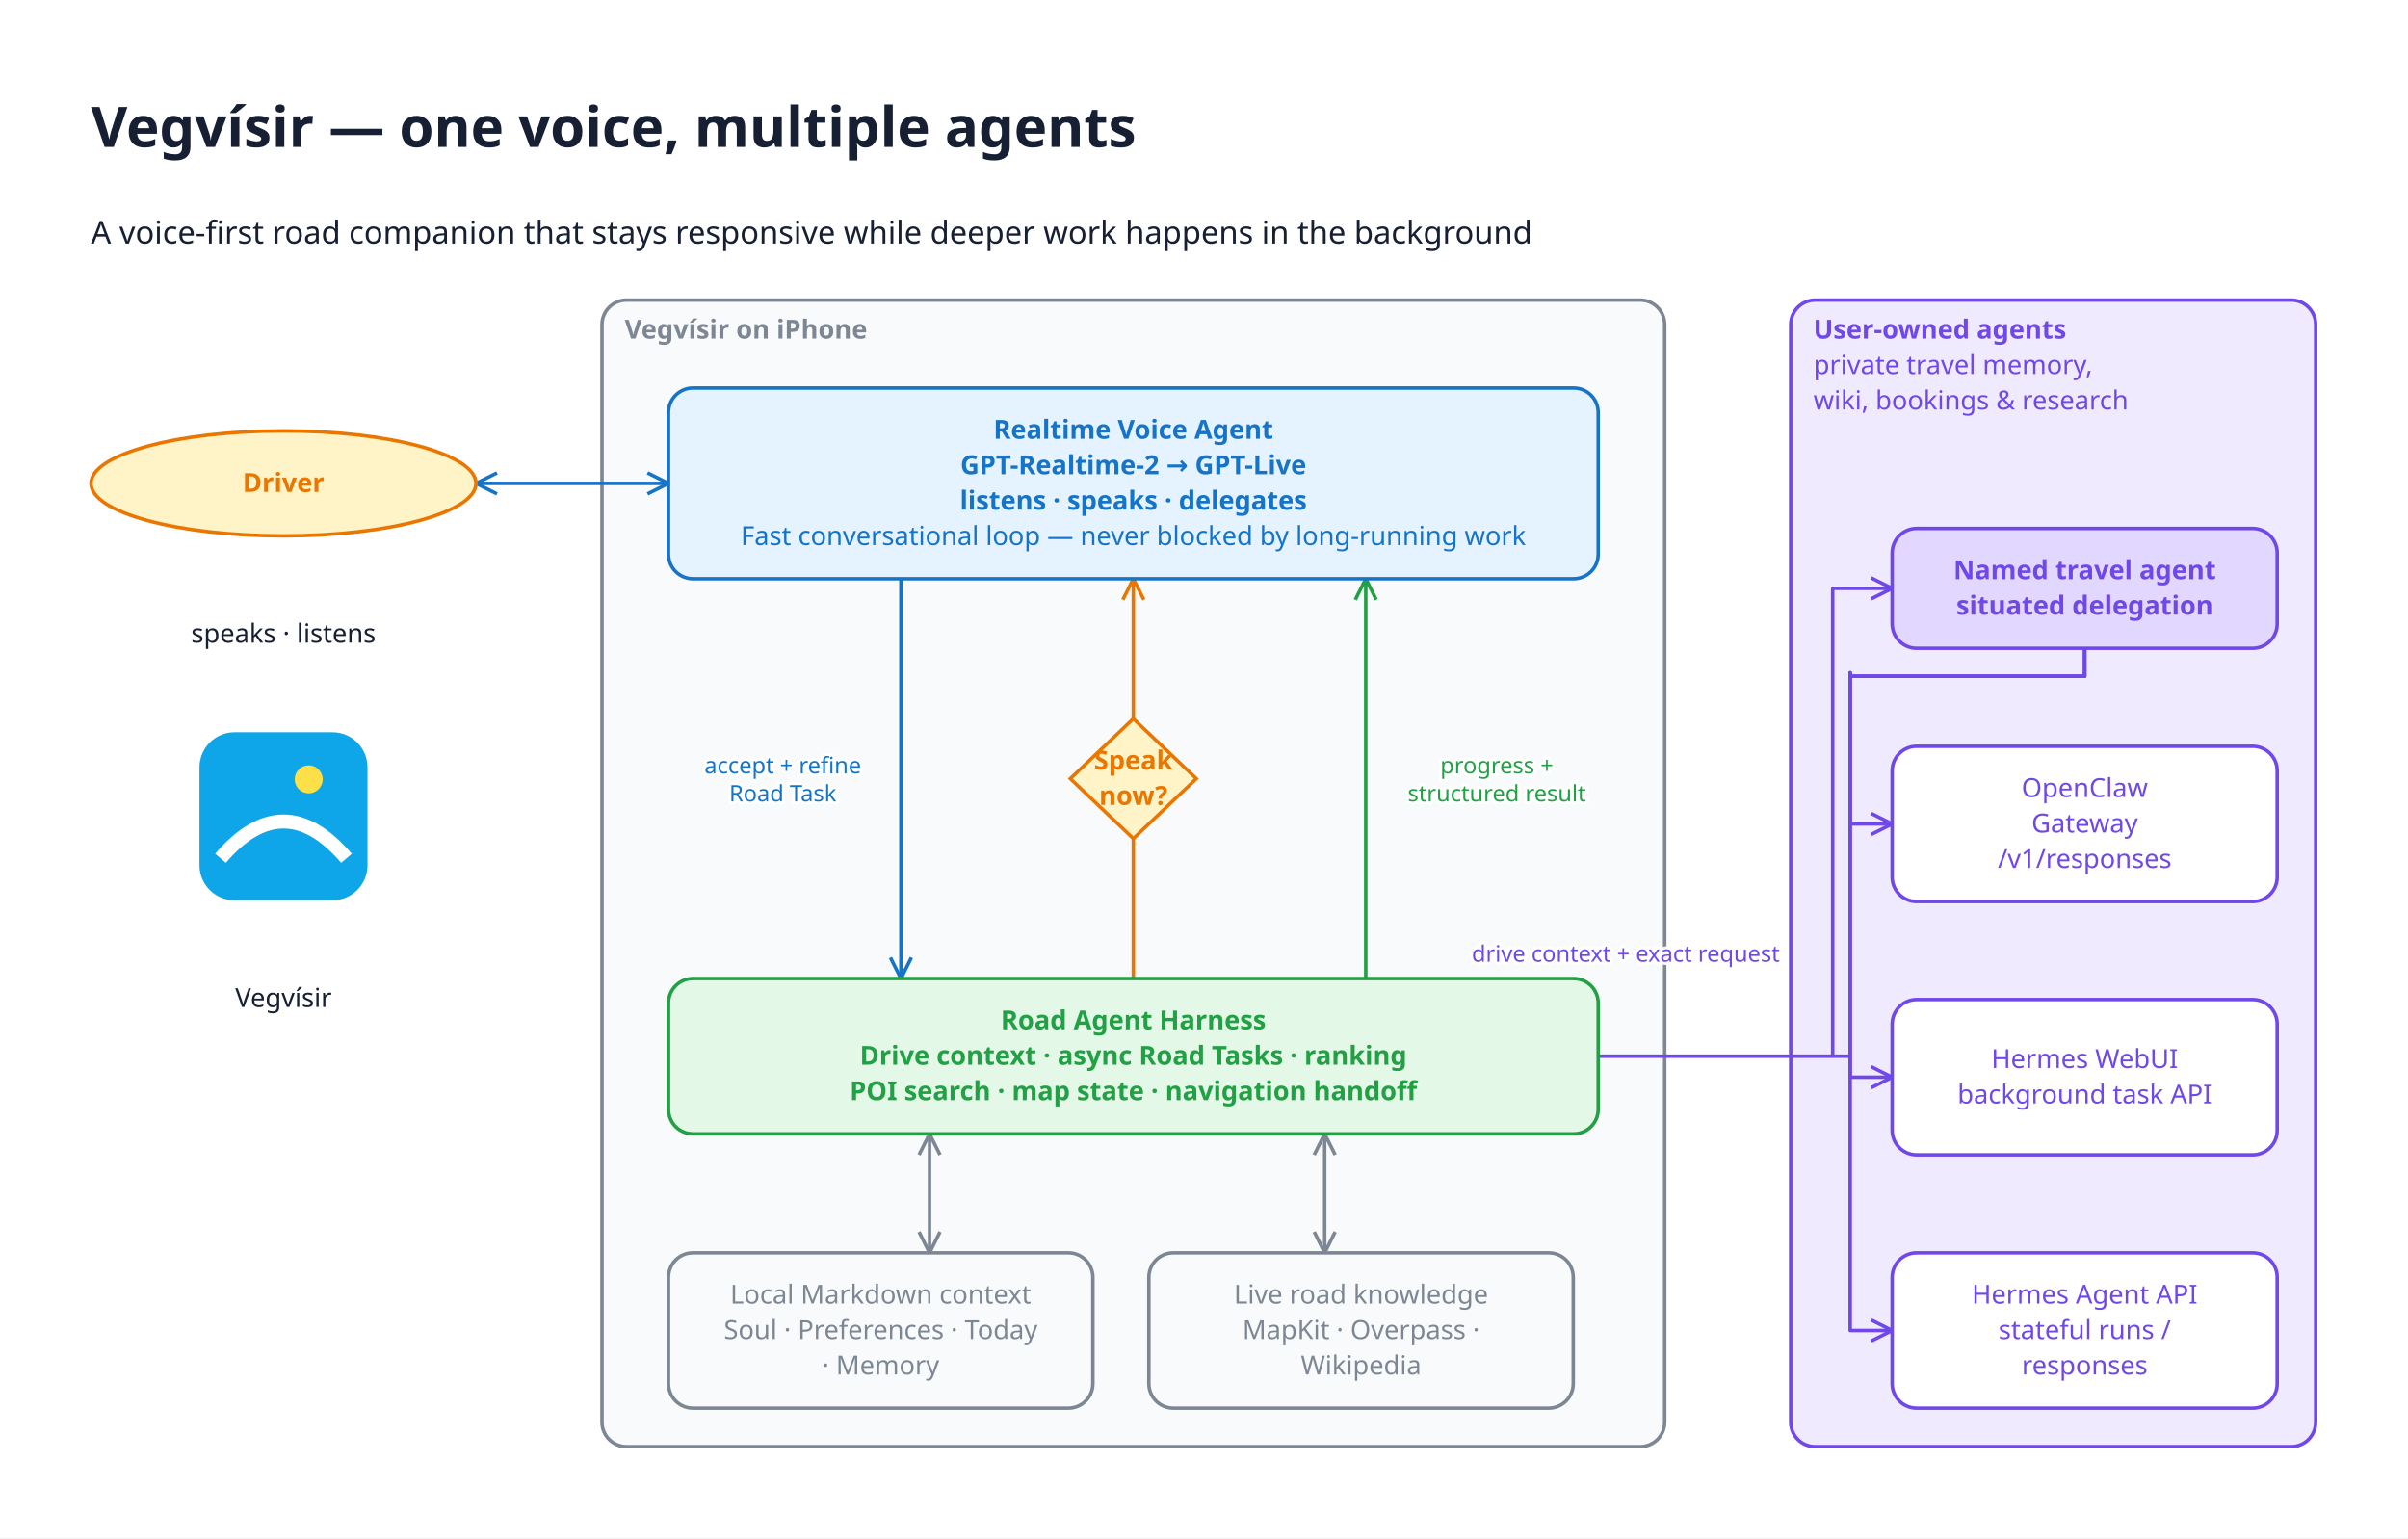
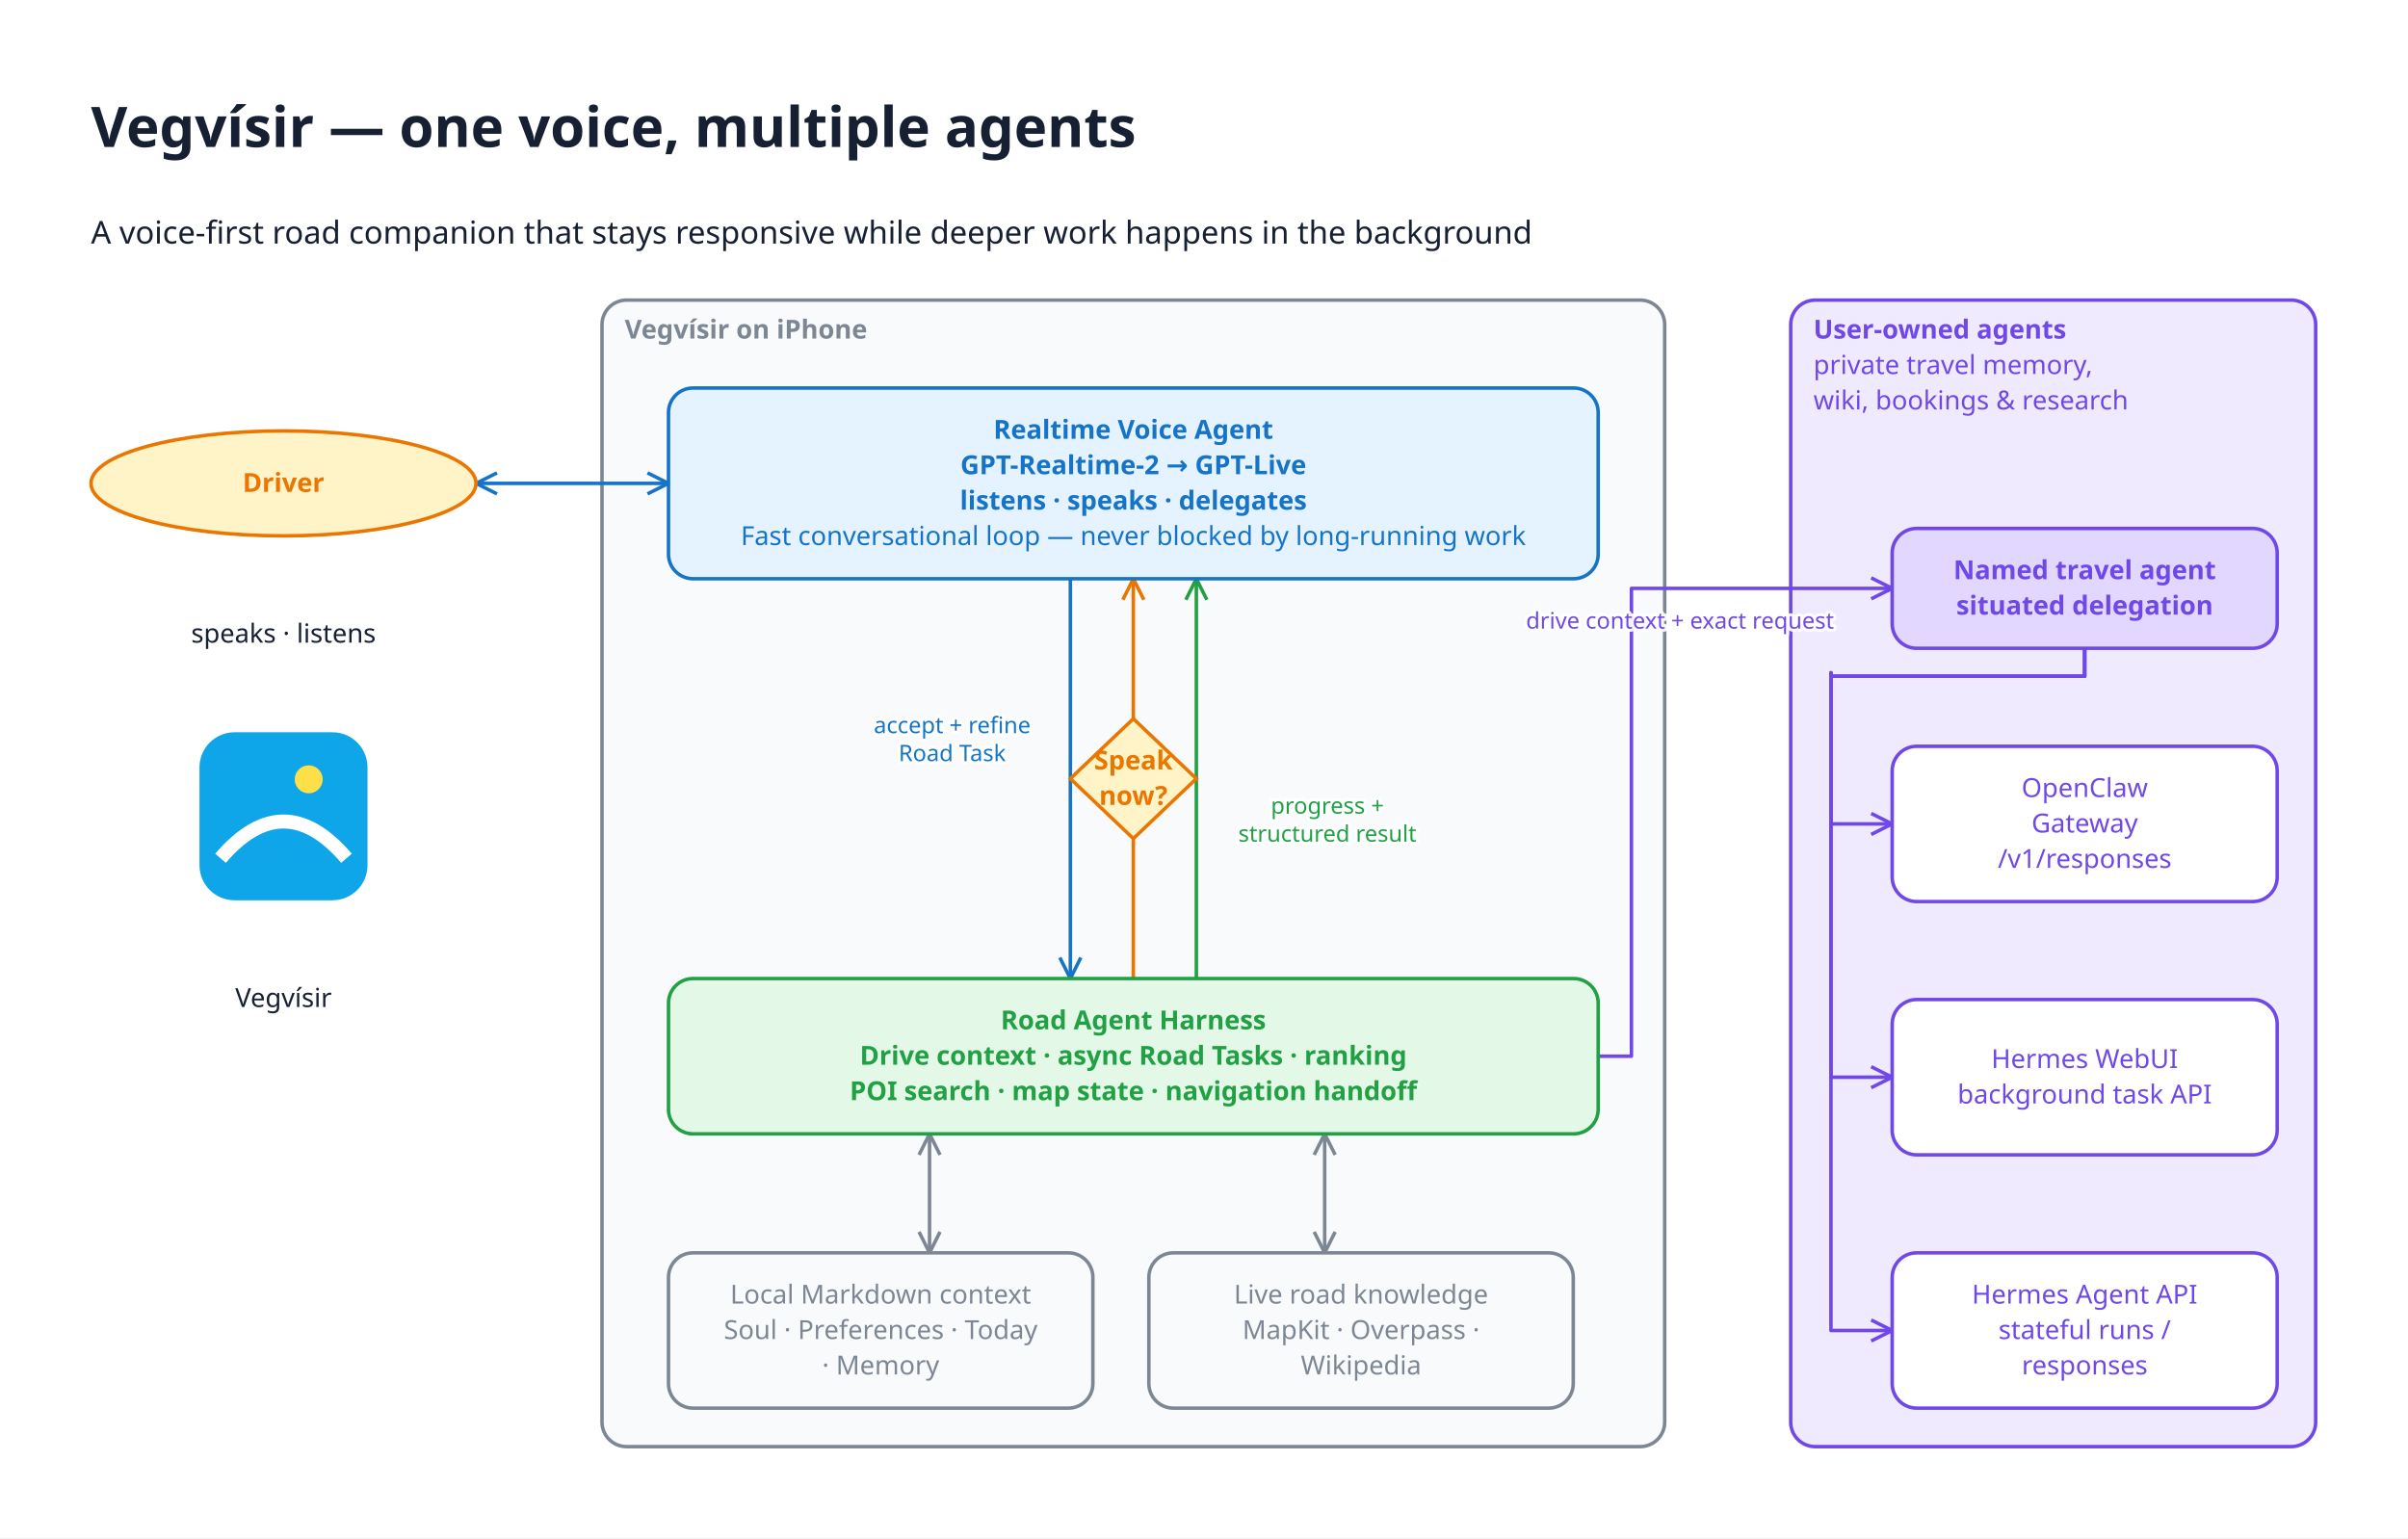
<svg xmlns="http://www.w3.org/2000/svg" width="1376" height="879" viewBox="0 0 1376 879" role="img" aria-label="vegvisir-voice-agents">
  <rect width="100%" height="100%" fill="#ffffff" />
  <g id="boundaries">
    <rect x="344" y="171.5" width="607.25" height="655.25" rx="14" fill="#f8fafc" stroke="#7d8794" stroke-width="2" />
    <rect x="1023.25" y="171.5" width="300" height="655.25" rx="14" fill="#f0eaff" stroke="#7048e8" stroke-width="2" />
  </g>
  <g id="corridor-dividers" />
  <g id="lines">
    <g data-line="accept-road-task">
-       <polyline points="514.812,330.75 514.812,559.25" fill="none" stroke="#1674c8" stroke-width="2" stroke-linejoin="round" stroke-linecap="round" />
-       <path d="M 508.812 547.25 L 514.812 559.25 L 520.812 547.25" fill="none" stroke="#1674c8" stroke-width="2" stroke-linejoin="round" />
+       <polyline points="611.625,330.75 611.625,513.25 611.625,559.25" fill="none" stroke="#1674c8" stroke-width="2" stroke-linejoin="round" stroke-linecap="round" />
+       <path d="M 605.625 547.25 L 611.625 559.25 L 617.625 547.25" fill="none" stroke="#1674c8" stroke-width="2" stroke-linejoin="round" />
    </g>
    <g data-line="speak">
      <polyline points="647.625,559.25 647.625,370.75 647.625,445 647.625,330.75" fill="none" stroke="#ea7600" stroke-width="2" stroke-linejoin="round" stroke-linecap="round" />
      <path d="M 653.625 342.75 L 647.625 330.75 L 641.625 342.75" fill="none" stroke="#ea7600" stroke-width="2" stroke-linejoin="round" />
    </g>
    <g data-line="progress">
-       <polyline points="780.438,559.25 780.438,330.75" fill="none" stroke="#21a044" stroke-width="2" stroke-linejoin="round" stroke-linecap="round" />
-       <path d="M 786.438 342.75 L 780.438 330.75 L 774.438 342.75" fill="none" stroke="#21a044" stroke-width="2" stroke-linejoin="round" />
+       <polyline points="683.625,559.25 683.625,376.75 683.625,330.75" fill="none" stroke="#21a044" stroke-width="2" stroke-linejoin="round" stroke-linecap="round" />
+       <path d="M 689.625 342.75 L 683.625 330.75 L 677.625 342.75" fill="none" stroke="#21a044" stroke-width="2" stroke-linejoin="round" />
    </g>
    <g data-line="local-memory">
      <polyline points="531.167,648 531.167,716" fill="none" stroke="#7d8794" stroke-width="2" stroke-linejoin="round" stroke-linecap="round" />
      <path d="M 537.167 660 L 531.167 648 L 525.167 660" fill="none" stroke="#7d8794" stroke-width="2" stroke-linejoin="round" />
      <path d="M 525.167 704 L 531.167 716 L 537.167 704" fill="none" stroke="#7d8794" stroke-width="2" stroke-linejoin="round" />
    </g>
    <g data-line="live-knowledge">
      <polyline points="756.958,648 756.958,716" fill="none" stroke="#7d8794" stroke-width="2" stroke-linejoin="round" stroke-linecap="round" />
      <path d="M 762.958 660 L 756.958 648 L 750.958 660" fill="none" stroke="#7d8794" stroke-width="2" stroke-linejoin="round" />
      <path d="M 750.958 704 L 756.958 716 L 762.958 704" fill="none" stroke="#7d8794" stroke-width="2" stroke-linejoin="round" />
    </g>
    <g data-line="to-openclaw">
-       <polyline points="1191.25,370.5 1191.25,386.5 1057.25,386.5 1057.25,384.5 1057.25,470.875 1081.25,470.875" fill="none" stroke="#7048e8" stroke-width="2" stroke-linejoin="round" stroke-linecap="round" />
+       <polyline points="1191.25,370.5 1191.25,386.5 1046.25,386.5 1046.25,384.5 1046.25,470.875 1081.25,470.875" fill="none" stroke="#7048e8" stroke-width="2" stroke-linejoin="round" stroke-linecap="round" />
      <path d="M 1069.25 476.875 L 1081.25 470.875 L 1069.25 464.875" fill="none" stroke="#7048e8" stroke-width="2" stroke-linejoin="round" />
    </g>
    <g data-line="to-hermes-webui">
-       <polyline points="1191.25,370.5 1191.25,386.5 1057.25,386.5 1057.25,384.5 1057.25,615.625 1081.25,615.625" fill="none" stroke="#7048e8" stroke-width="2" stroke-linejoin="round" stroke-linecap="round" />
+       <polyline points="1191.25,370.5 1191.25,386.5 1046.25,386.5 1046.25,384.5 1046.25,615.625 1081.25,615.625" fill="none" stroke="#7048e8" stroke-width="2" stroke-linejoin="round" stroke-linecap="round" />
      <path d="M 1069.25 621.625 L 1081.25 615.625 L 1069.25 609.625" fill="none" stroke="#7048e8" stroke-width="2" stroke-linejoin="round" />
    </g>
    <g data-line="to-hermes-api">
-       <polyline points="1191.25,370.5 1191.25,386.5 1057.25,386.5 1057.25,384.5 1057.25,760.375 1081.25,760.375" fill="none" stroke="#7048e8" stroke-width="2" stroke-linejoin="round" stroke-linecap="round" />
+       <polyline points="1191.25,370.5 1191.25,386.5 1046.25,386.5 1046.25,384.5 1046.25,760.375 1081.25,760.375" fill="none" stroke="#7048e8" stroke-width="2" stroke-linejoin="round" stroke-linecap="round" />
      <path d="M 1069.25 766.375 L 1081.25 760.375 L 1069.25 754.375" fill="none" stroke="#7048e8" stroke-width="2" stroke-linejoin="round" />
    </g>
    <g data-line="driver-conversation">
      <polyline points="272,276.25 382,276.25" fill="none" stroke="#1674c8" stroke-width="2" stroke-linejoin="round" stroke-linecap="round" />
      <path d="M 284 270.25 L 272 276.25 L 284 282.25" fill="none" stroke="#1674c8" stroke-width="2" stroke-linejoin="round" />
      <path d="M 370 282.25 L 382 276.25 L 370 270.25" fill="none" stroke="#1674c8" stroke-width="2" stroke-linejoin="round" />
    </g>
    <g data-line="remote-delegation">
-       <polyline points="913.25,603.625 1057.25,603.625 1047.25,603.625 1047.25,336.25 1081.25,336.25" fill="none" stroke="#7048e8" stroke-width="2" stroke-linejoin="round" stroke-linecap="round" />
+       <polyline points="913.25,603.625 932.25,603.625 932.25,336.25 1081.25,336.25" fill="none" stroke="#7048e8" stroke-width="2" stroke-linejoin="round" stroke-linecap="round" />
      <path d="M 1069.25 342.25 L 1081.25 336.25 L 1069.25 330.25" fill="none" stroke="#7048e8" stroke-width="2" stroke-linejoin="round" />
    </g>
  </g>
  <g id="objects">
    <ellipse cx="162" cy="276.25" rx="110" ry="30" fill="#fff4c7" stroke="#ea7600" stroke-width="2" />
    <g>
      <rect x="114" y="418.5" width="96" height="96" rx="20" fill="#0ea5e9" />
      <path d="M 126 490.5 Q 162 448.5 198 490.5" fill="none" stroke="#fff" stroke-width="8" />
      <circle cx="176.4" cy="445.38" r="8" fill="#fde047" />
    </g>
    <rect x="382" y="221.75" width="531.25" height="109" rx="14" fill="#e5f2ff" stroke="#1674c8" stroke-width="2" />
    <polygon points="647.625,410.75 683.625,445 647.625,479.25 611.625,445" fill="#fff4c7" stroke="#ea7600" stroke-width="2" />
    <rect x="382" y="559.25" width="531.25" height="88.75" rx="14" fill="#e3f8e7" stroke="#21a044" stroke-width="2" />
    <rect x="382" y="716" width="242.5" height="88.75" rx="14" fill="#f8fafc" stroke="#7d8794" stroke-width="2" />
    <rect x="656.5" y="716" width="242.5" height="88.75" rx="14" fill="#f8fafc" stroke="#7d8794" stroke-width="2" />
    <rect x="1081.25" y="302" width="220" height="68.5" rx="14" fill="#e2d7ff" stroke="#7048e8" stroke-width="2" />
    <rect x="1081.25" y="426.5" width="220" height="88.75" rx="14" fill="#ffffff" stroke="#7048e8" stroke-width="2" />
    <rect x="1081.25" y="571.25" width="220" height="88.75" rx="14" fill="#ffffff" stroke="#7048e8" stroke-width="2" />
    <rect x="1081.25" y="716" width="220" height="88.75" rx="14" fill="#ffffff" stroke="#7048e8" stroke-width="2" />
  </g>
  <g id="ports" />
  <g id="text">
    <text x="52" y="84" text-anchor="start" fill="#172033" font-family="ui-rounded, 'Comic Sans MS', sans-serif" font-size="32" font-weight="700">Vegvísir — one voice, multiple agents</text>
    <text x="52" y="139.2" text-anchor="start" fill="#172033" font-family="ui-rounded, 'Comic Sans MS', sans-serif" font-size="18" font-weight="450">A voice-first road companion that stays responsive while deeper work happens in the background</text>
    <text x="162" y="281.125" text-anchor="middle" fill="#ea7600" font-family="ui-rounded, 'Comic Sans MS', sans-serif" font-size="15" font-weight="700">Driver</text>
    <text x="162" y="367.25" text-anchor="middle" fill="#172033" font-family="ui-rounded, 'Comic Sans MS', sans-serif" font-size="15" font-weight="450">speaks · listens</text>
    <text x="162" y="575.5" text-anchor="middle" fill="#172033" font-family="ui-rounded, 'Comic Sans MS', sans-serif" font-size="15" font-weight="450">Vegvísir</text>
    <text x="357" y="193.5" text-anchor="start" fill="#7d8794" font-family="ui-rounded, 'Comic Sans MS', sans-serif" font-size="15" font-weight="700">Vegvísir on iPhone</text>
    <text x="647.625" y="250.75" text-anchor="middle" fill="#1674c8" font-family="ui-rounded, 'Comic Sans MS', sans-serif" font-size="15" font-weight="700">Realtime Voice Agent</text>
    <text x="647.625" y="271" text-anchor="middle" fill="#1674c8" font-family="ui-rounded, 'Comic Sans MS', sans-serif" font-size="15" font-weight="700">GPT-Realtime-2 → GPT-Live</text>
    <text x="647.625" y="291.25" text-anchor="middle" fill="#1674c8" font-family="ui-rounded, 'Comic Sans MS', sans-serif" font-size="15" font-weight="700">listens · speaks · delegates</text>
    <text x="647.625" y="311.5" text-anchor="middle" fill="#1674c8" font-family="ui-rounded, 'Comic Sans MS', sans-serif" font-size="15" font-weight="450">Fast conversational loop — never blocked by long-running work</text>
    <text x="647.625" y="439.75" text-anchor="middle" fill="#ea7600" font-family="ui-rounded, 'Comic Sans MS', sans-serif" font-size="15" font-weight="700">Speak</text>
    <text x="647.625" y="460" text-anchor="middle" fill="#ea7600" font-family="ui-rounded, 'Comic Sans MS', sans-serif" font-size="15" font-weight="700">now?</text>
    <text x="647.625" y="588.25" text-anchor="middle" fill="#21a044" font-family="ui-rounded, 'Comic Sans MS', sans-serif" font-size="15" font-weight="700">Road Agent Harness</text>
    <text x="647.625" y="608.5" text-anchor="middle" fill="#21a044" font-family="ui-rounded, 'Comic Sans MS', sans-serif" font-size="15" font-weight="700">Drive context · async Road Tasks · ranking</text>
    <text x="647.625" y="628.75" text-anchor="middle" fill="#21a044" font-family="ui-rounded, 'Comic Sans MS', sans-serif" font-size="15" font-weight="700">POI search · map state · navigation handoff</text>
    <text x="503.25" y="745" text-anchor="middle" fill="#7d8794" font-family="ui-rounded, 'Comic Sans MS', sans-serif" font-size="15" font-weight="450">Local Markdown context</text>
    <text x="503.25" y="765.25" text-anchor="middle" fill="#7d8794" font-family="ui-rounded, 'Comic Sans MS', sans-serif" font-size="15" font-weight="450">Soul · Preferences · Today</text>
    <text x="503.25" y="785.5" text-anchor="middle" fill="#7d8794" font-family="ui-rounded, 'Comic Sans MS', sans-serif" font-size="15" font-weight="450">· Memory</text>
    <text x="777.75" y="745" text-anchor="middle" fill="#7d8794" font-family="ui-rounded, 'Comic Sans MS', sans-serif" font-size="15" font-weight="450">Live road knowledge</text>
    <text x="777.75" y="765.25" text-anchor="middle" fill="#7d8794" font-family="ui-rounded, 'Comic Sans MS', sans-serif" font-size="15" font-weight="450">MapKit · Overpass ·</text>
    <text x="777.75" y="785.5" text-anchor="middle" fill="#7d8794" font-family="ui-rounded, 'Comic Sans MS', sans-serif" font-size="15" font-weight="450">Wikipedia</text>
    <text x="1036.25" y="193.5" text-anchor="start" fill="#7048e8" font-family="ui-rounded, 'Comic Sans MS', sans-serif" font-size="15" font-weight="700">User-owned agents</text>
    <text x="1036.25" y="213.75" text-anchor="start" fill="#7048e8" font-family="ui-rounded, 'Comic Sans MS', sans-serif" font-size="15" font-weight="450">private travel memory,</text>
    <text x="1036.25" y="234" text-anchor="start" fill="#7048e8" font-family="ui-rounded, 'Comic Sans MS', sans-serif" font-size="15" font-weight="450">wiki, bookings &amp; research</text>
    <text x="1191.25" y="331" text-anchor="middle" fill="#7048e8" font-family="ui-rounded, 'Comic Sans MS', sans-serif" font-size="15" font-weight="700">Named travel agent</text>
    <text x="1191.25" y="351.25" text-anchor="middle" fill="#7048e8" font-family="ui-rounded, 'Comic Sans MS', sans-serif" font-size="15" font-weight="700">situated delegation</text>
    <text x="1191.25" y="455.5" text-anchor="middle" fill="#7048e8" font-family="ui-rounded, 'Comic Sans MS', sans-serif" font-size="15" font-weight="450">OpenClaw</text>
    <text x="1191.25" y="475.75" text-anchor="middle" fill="#7048e8" font-family="ui-rounded, 'Comic Sans MS', sans-serif" font-size="15" font-weight="450">Gateway</text>
    <text x="1191.25" y="496" text-anchor="middle" fill="#7048e8" font-family="ui-rounded, 'Comic Sans MS', sans-serif" font-size="15" font-weight="450">/v1/responses</text>
    <text x="1191.25" y="610.375" text-anchor="middle" fill="#7048e8" font-family="ui-rounded, 'Comic Sans MS', sans-serif" font-size="15" font-weight="450">Hermes WebUI</text>
    <text x="1191.25" y="630.625" text-anchor="middle" fill="#7048e8" font-family="ui-rounded, 'Comic Sans MS', sans-serif" font-size="15" font-weight="450">background task API</text>
    <text x="1191.25" y="745" text-anchor="middle" fill="#7048e8" font-family="ui-rounded, 'Comic Sans MS', sans-serif" font-size="15" font-weight="450">Hermes Agent API</text>
    <text x="1191.25" y="765.25" text-anchor="middle" fill="#7048e8" font-family="ui-rounded, 'Comic Sans MS', sans-serif" font-size="15" font-weight="450">stateful runs /</text>
    <text x="1191.25" y="785.5" text-anchor="middle" fill="#7048e8" font-family="ui-rounded, 'Comic Sans MS', sans-serif" font-size="15" font-weight="450">responses</text>
    <g data-line-label="accept-road-task">
-       <text x="447.312" y="442" text-anchor="middle" font-family="ui-rounded, sans-serif" font-size="13" fill="#1674c8" stroke="#ffffff" stroke-opacity=".92" stroke-width="3.5" stroke-linejoin="round" paint-order="stroke fill">accept + refine</text>
-       <text x="447.312" y="458" text-anchor="middle" font-family="ui-rounded, sans-serif" font-size="13" fill="#1674c8" stroke="#ffffff" stroke-opacity=".92" stroke-width="3.5" stroke-linejoin="round" paint-order="stroke fill">Road Task</text>
+       <text x="544.125" y="419" text-anchor="middle" font-family="ui-rounded, sans-serif" font-size="13" fill="#1674c8" stroke="#ffffff" stroke-opacity=".92" stroke-width="3.5" stroke-linejoin="round" paint-order="stroke fill">accept + refine</text>
+       <text x="544.125" y="435" text-anchor="middle" font-family="ui-rounded, sans-serif" font-size="13" fill="#1674c8" stroke="#ffffff" stroke-opacity=".92" stroke-width="3.5" stroke-linejoin="round" paint-order="stroke fill">Road Task</text>
    </g>
    <g data-line-label="progress">
-       <text x="855.337" y="442" text-anchor="middle" font-family="ui-rounded, sans-serif" font-size="13" fill="#21a044" stroke="#ffffff" stroke-opacity=".92" stroke-width="3.5" stroke-linejoin="round" paint-order="stroke fill">progress +</text>
-       <text x="855.337" y="458" text-anchor="middle" font-family="ui-rounded, sans-serif" font-size="13" fill="#21a044" stroke="#ffffff" stroke-opacity=".92" stroke-width="3.5" stroke-linejoin="round" paint-order="stroke fill">structured result</text>
+       <text x="758.525" y="465" text-anchor="middle" font-family="ui-rounded, sans-serif" font-size="13" fill="#21a044" stroke="#ffffff" stroke-opacity=".92" stroke-width="3.5" stroke-linejoin="round" paint-order="stroke fill">progress +</text>
+       <text x="758.525" y="481" text-anchor="middle" font-family="ui-rounded, sans-serif" font-size="13" fill="#21a044" stroke="#ffffff" stroke-opacity=".92" stroke-width="3.5" stroke-linejoin="round" paint-order="stroke fill">structured result</text>
    </g>
    <g data-line-label="remote-delegation">
-       <text x="929" y="549.625" text-anchor="middle" font-family="ui-rounded, sans-serif" font-size="13" fill="#7048e8" stroke="#ffffff" stroke-opacity=".92" stroke-width="3.5" stroke-linejoin="round" paint-order="stroke fill">drive context + exact request</text>
+       <text x="960" y="359.25" text-anchor="middle" font-family="ui-rounded, sans-serif" font-size="13" fill="#7048e8" stroke="#ffffff" stroke-opacity=".92" stroke-width="3.5" stroke-linejoin="round" paint-order="stroke fill">drive context + exact request</text>
    </g>
  </g>
</svg>
